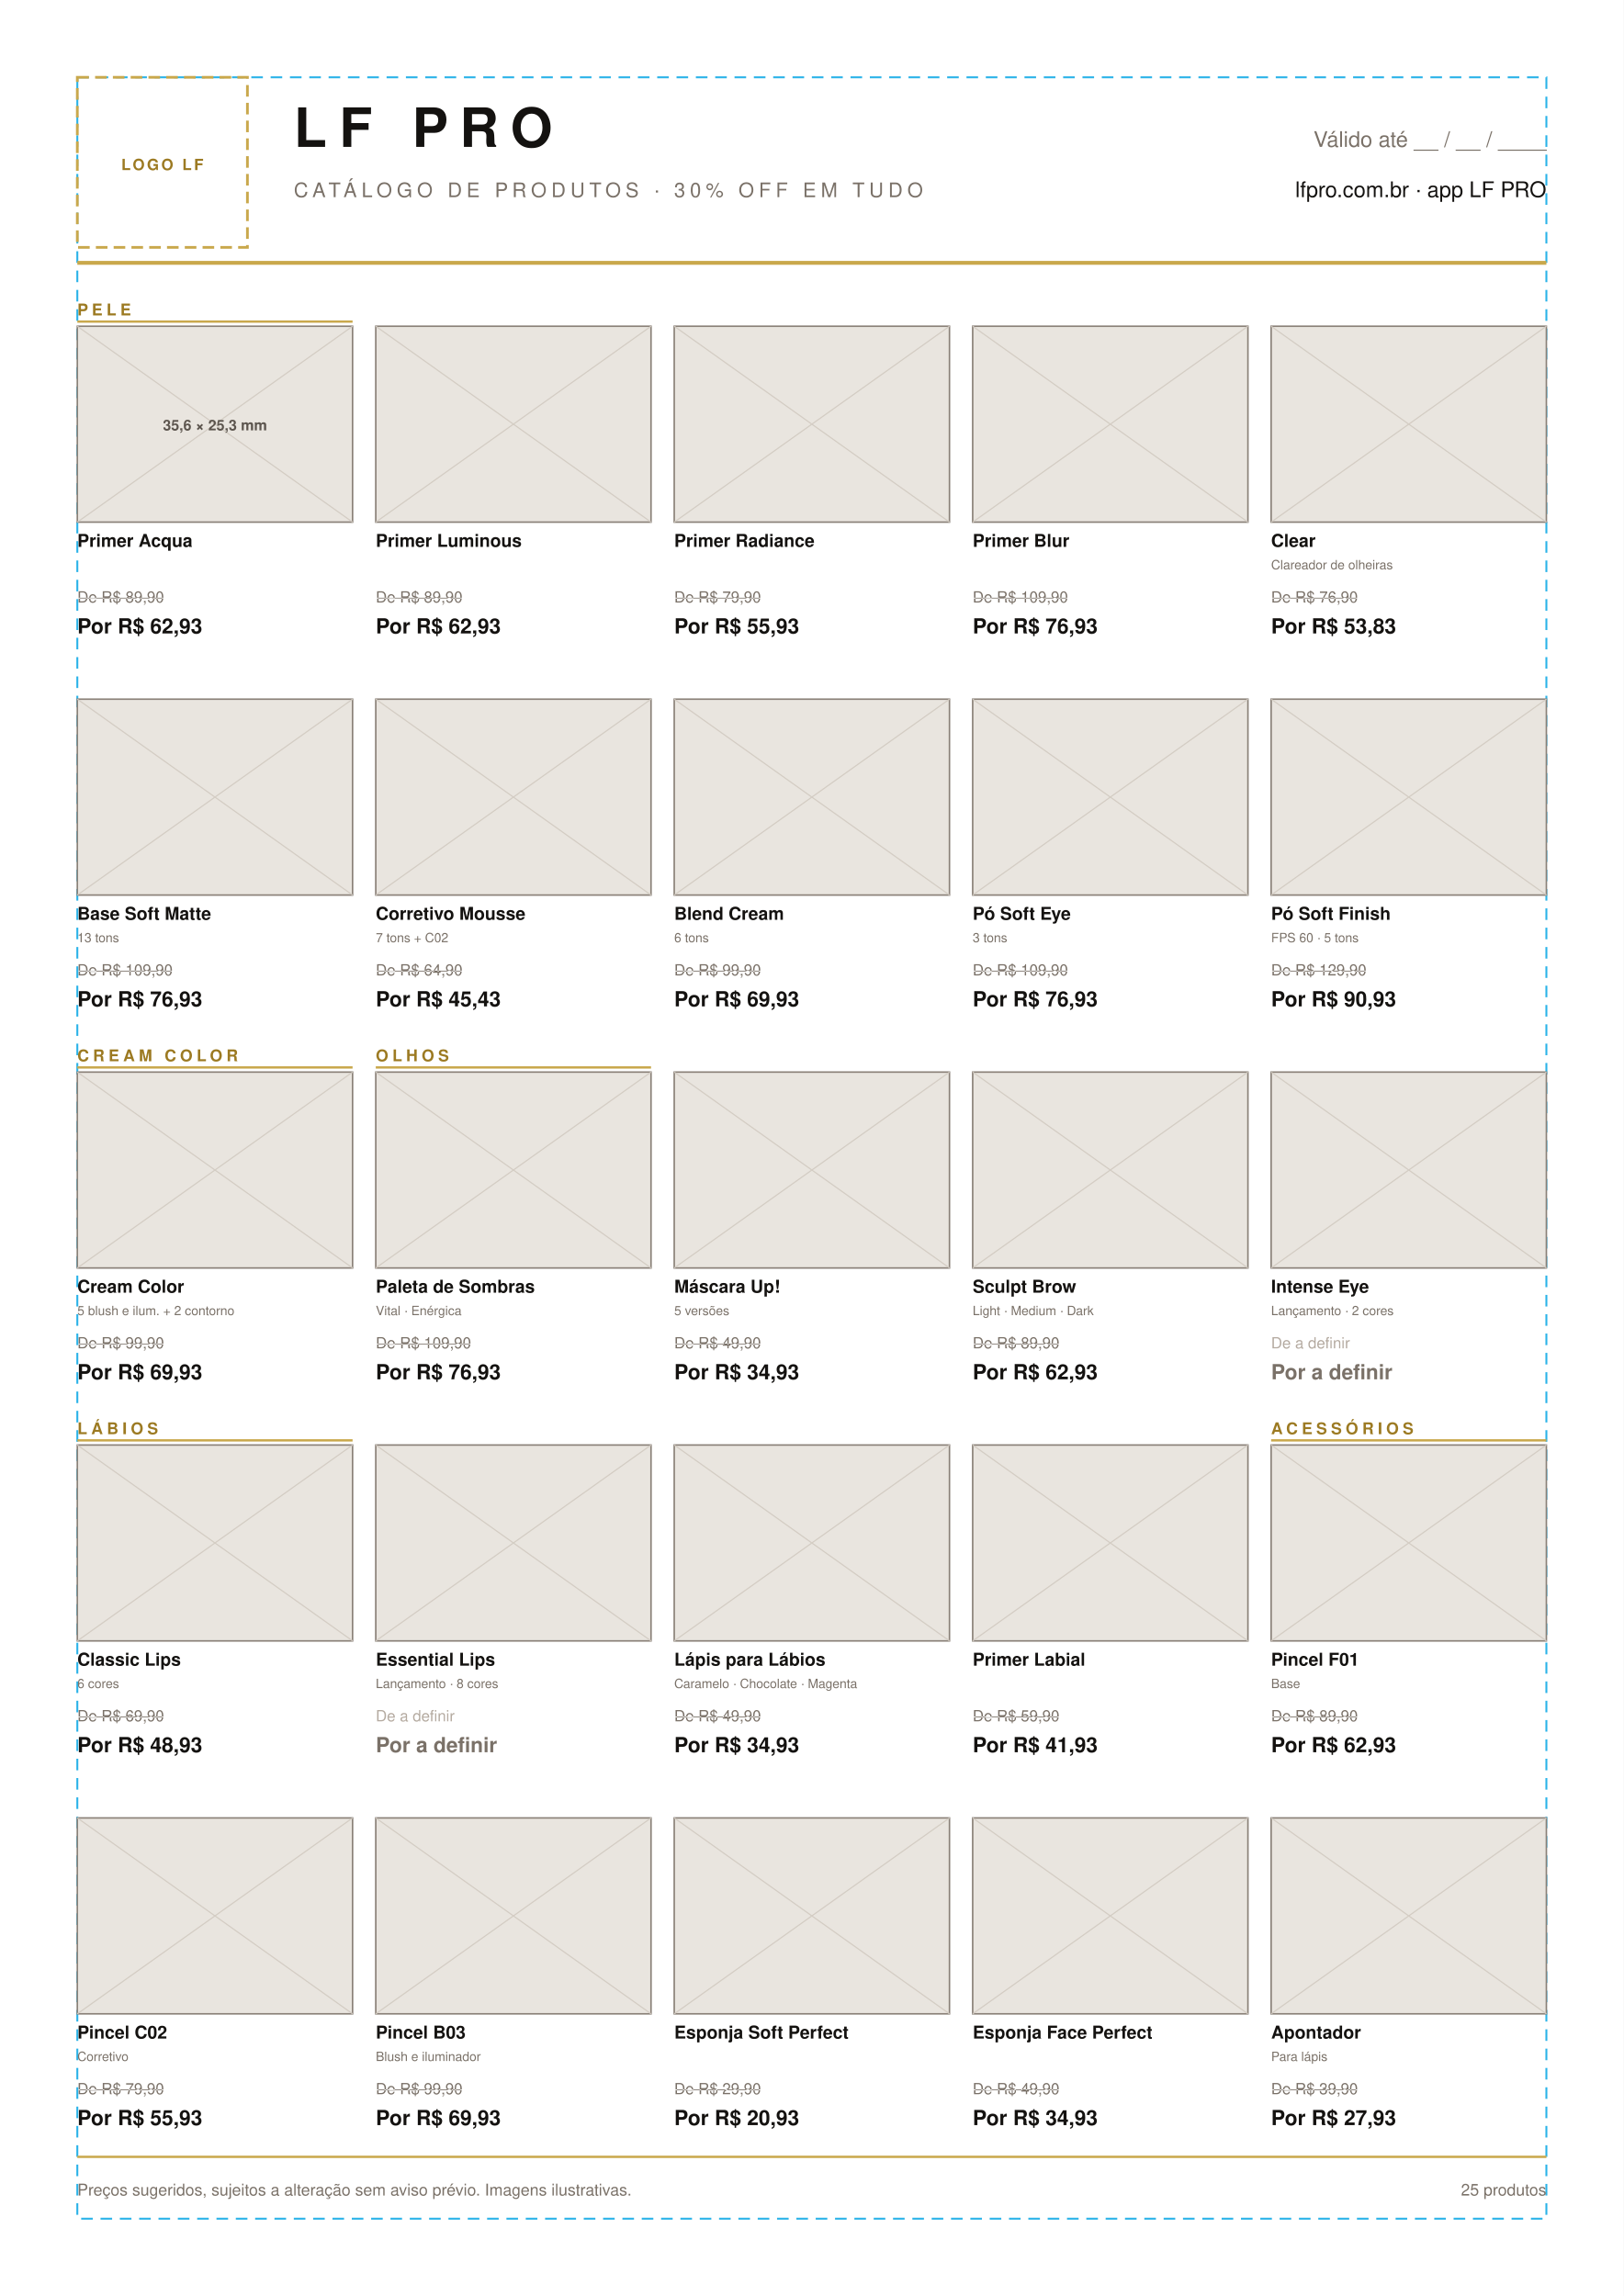
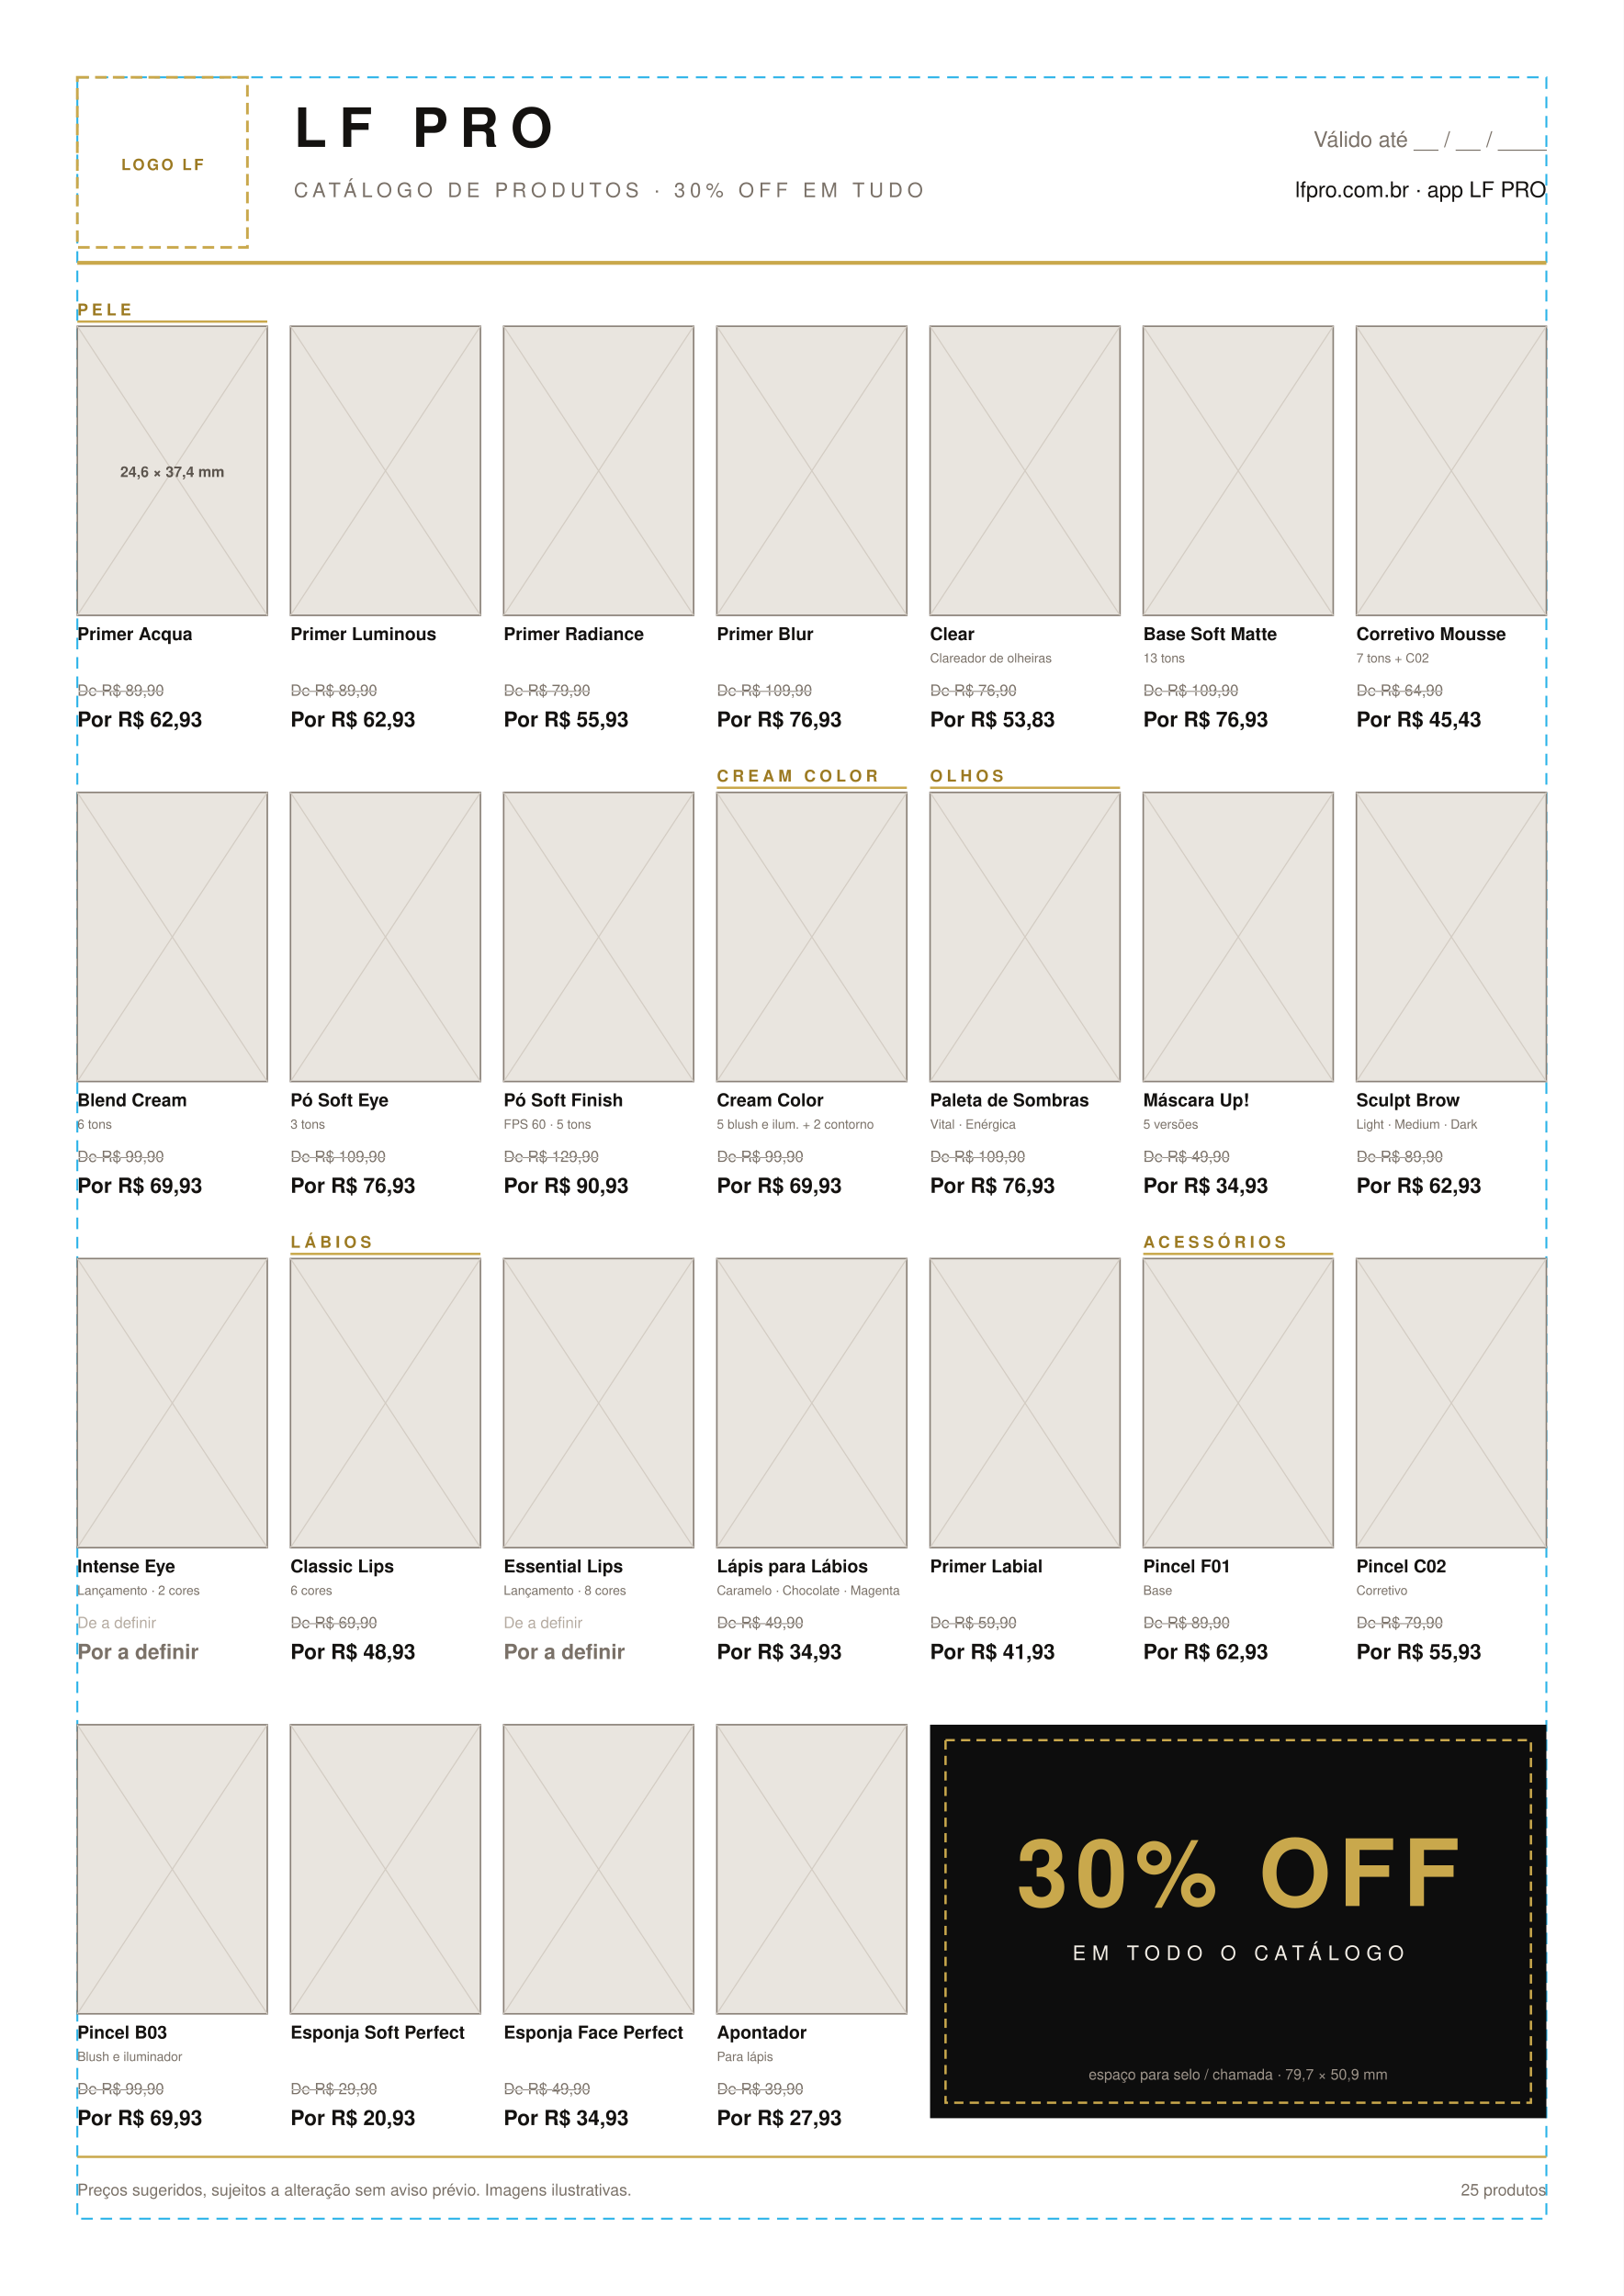
<svg xmlns="http://www.w3.org/2000/svg" width="210mm" height="297mm" viewBox="0 0 210 297" font-family="Helvetica, Arial, sans-serif">
  <rect width="210" height="297" fill="#FFFFFF" />
  <g id="guias">
    <rect x="10" y="10" width="190" height="277" fill="none" stroke="#2BB3E8" stroke-width=".25" stroke-dasharray="1.5 1" />
  </g>
  <g id="conteudo">
    <rect x="10" y="10" width="22" height="22" fill="none" stroke="#C9A84C" stroke-width=".35" stroke-dasharray="1.5 .8" />
    <text x="21.00" y="22.00" font-size="2" font-weight="600" fill="#9C7A22" text-anchor="middle" letter-spacing="0.3">LOGO LF</text>
    <text x="38.00" y="19.00" font-size="7" font-weight="600" fill="#141210" text-anchor="start" letter-spacing="1.6">LF PRO</text>
    <text x="38.00" y="25.50" font-size="2.6" font-weight="500" fill="#7A7168" text-anchor="start" letter-spacing="0.6">CATÁLOGO DE PRODUTOS · 30% OFF EM TUDO</text>
    <text x="200.00" y="19.00" font-size="2.8" font-weight="400" fill="#7A7168" text-anchor="end" letter-spacing="0">Válido até __ / __ / ____</text>
    <text x="200.00" y="25.50" font-size="2.8" font-weight="500" fill="#141210" text-anchor="end" letter-spacing="0">lfpro.com.br · app LF PRO</text>
    <line x1="10" y1="34" x2="200" y2="34" stroke="#C9A84C" stroke-width=".5" />
    <text x="10.00" y="40.80" font-size="2.1" font-weight="600" fill="#9C7A22" text-anchor="start" letter-spacing="0.5">PELE</text>
-     <line x1="10.00" y1="41.60" x2="45.60" y2="41.60" stroke="#C9A84C" stroke-width="0.3" />
-     <rect x="10.00" y="42.20" width="35.60" height="25.34" fill="#E9E5DF" stroke="#8a8178" stroke-width=".2" />
-     <path d="M10.00 42.20L45.60 67.54M45.60 42.20L10.00 67.54" stroke="#D3CCC3" stroke-width=".15" />
-     <text x="27.80" y="55.67" font-size="1.9" font-weight="600" fill="#5C554E" text-anchor="middle" letter-spacing="0">35,6 × 25,3 mm</text>
-     <text x="10.00" y="70.74" font-size="2.3" font-weight="600" fill="#141210" text-anchor="start" letter-spacing="0">Primer Acqua</text>
-     <text x="10.00" y="77.94" font-size="2.0" font-weight="400" fill="#7A7168" text-anchor="start" letter-spacing="0" text-decoration="line-through">De R$ 89,90</text>
-     <text x="10.00" y="81.94" font-size="2.7" font-weight="700" fill="#141210" text-anchor="start" letter-spacing="0">Por R$ 62,93</text>
-     <rect x="48.60" y="42.20" width="35.60" height="25.34" fill="#E9E5DF" stroke="#8a8178" stroke-width=".2" />
-     <path d="M48.60 42.20L84.20 67.54M84.20 42.20L48.60 67.54" stroke="#D3CCC3" stroke-width=".15" />
-     <text x="48.60" y="70.74" font-size="2.3" font-weight="600" fill="#141210" text-anchor="start" letter-spacing="0">Primer Luminous</text>
-     <text x="48.60" y="77.94" font-size="2.0" font-weight="400" fill="#7A7168" text-anchor="start" letter-spacing="0" text-decoration="line-through">De R$ 89,90</text>
-     <text x="48.60" y="81.94" font-size="2.7" font-weight="700" fill="#141210" text-anchor="start" letter-spacing="0">Por R$ 62,93</text>
-     <rect x="87.20" y="42.20" width="35.60" height="25.34" fill="#E9E5DF" stroke="#8a8178" stroke-width=".2" />
-     <path d="M87.20 42.20L122.80 67.54M122.80 42.20L87.20 67.54" stroke="#D3CCC3" stroke-width=".15" />
-     <text x="87.20" y="70.74" font-size="2.3" font-weight="600" fill="#141210" text-anchor="start" letter-spacing="0">Primer Radiance</text>
-     <text x="87.20" y="77.94" font-size="2.0" font-weight="400" fill="#7A7168" text-anchor="start" letter-spacing="0" text-decoration="line-through">De R$ 79,90</text>
-     <text x="87.20" y="81.94" font-size="2.7" font-weight="700" fill="#141210" text-anchor="start" letter-spacing="0">Por R$ 55,93</text>
-     <rect x="125.80" y="42.20" width="35.60" height="25.34" fill="#E9E5DF" stroke="#8a8178" stroke-width=".2" />
-     <path d="M125.80 42.20L161.40 67.54M161.40 42.20L125.80 67.54" stroke="#D3CCC3" stroke-width=".15" />
-     <text x="125.80" y="70.74" font-size="2.3" font-weight="600" fill="#141210" text-anchor="start" letter-spacing="0">Primer Blur</text>
-     <text x="125.80" y="77.94" font-size="2.0" font-weight="400" fill="#7A7168" text-anchor="start" letter-spacing="0" text-decoration="line-through">De R$ 109,90</text>
-     <text x="125.80" y="81.94" font-size="2.7" font-weight="700" fill="#141210" text-anchor="start" letter-spacing="0">Por R$ 76,93</text>
-     <rect x="164.40" y="42.20" width="35.60" height="25.34" fill="#E9E5DF" stroke="#8a8178" stroke-width=".2" />
-     <path d="M164.40 42.20L200.00 67.54M200.00 42.20L164.40 67.54" stroke="#D3CCC3" stroke-width=".15" />
-     <text x="164.40" y="70.74" font-size="2.3" font-weight="600" fill="#141210" text-anchor="start" letter-spacing="0">Clear</text>
-     <text x="164.40" y="73.64" font-size="1.65" font-weight="400" fill="#7A7168" text-anchor="start" letter-spacing="0">Clareador de olheiras</text>
-     <text x="164.40" y="77.94" font-size="2.0" font-weight="400" fill="#7A7168" text-anchor="start" letter-spacing="0" text-decoration="line-through">De R$ 76,90</text>
-     <text x="164.40" y="81.94" font-size="2.7" font-weight="700" fill="#141210" text-anchor="start" letter-spacing="0">Por R$ 53,83</text>
-     <rect x="10.00" y="90.44" width="35.60" height="25.34" fill="#E9E5DF" stroke="#8a8178" stroke-width=".2" />
-     <path d="M10.00 90.44L45.60 115.78M45.60 90.44L10.00 115.78" stroke="#D3CCC3" stroke-width=".15" />
-     <text x="10.00" y="118.98" font-size="2.3" font-weight="600" fill="#141210" text-anchor="start" letter-spacing="0">Base Soft Matte</text>
-     <text x="10.00" y="121.88" font-size="1.65" font-weight="400" fill="#7A7168" text-anchor="start" letter-spacing="0">13 tons</text>
-     <text x="10.00" y="126.18" font-size="2.0" font-weight="400" fill="#7A7168" text-anchor="start" letter-spacing="0" text-decoration="line-through">De R$ 109,90</text>
-     <text x="10.00" y="130.18" font-size="2.7" font-weight="700" fill="#141210" text-anchor="start" letter-spacing="0">Por R$ 76,93</text>
-     <rect x="48.60" y="90.44" width="35.60" height="25.34" fill="#E9E5DF" stroke="#8a8178" stroke-width=".2" />
-     <path d="M48.60 90.44L84.20 115.78M84.20 90.44L48.60 115.78" stroke="#D3CCC3" stroke-width=".15" />
-     <text x="48.60" y="118.98" font-size="2.3" font-weight="600" fill="#141210" text-anchor="start" letter-spacing="0">Corretivo Mousse</text>
-     <text x="48.60" y="121.88" font-size="1.65" font-weight="400" fill="#7A7168" text-anchor="start" letter-spacing="0">7 tons + C02</text>
-     <text x="48.60" y="126.18" font-size="2.0" font-weight="400" fill="#7A7168" text-anchor="start" letter-spacing="0" text-decoration="line-through">De R$ 64,90</text>
-     <text x="48.60" y="130.18" font-size="2.7" font-weight="700" fill="#141210" text-anchor="start" letter-spacing="0">Por R$ 45,43</text>
-     <rect x="87.20" y="90.44" width="35.60" height="25.34" fill="#E9E5DF" stroke="#8a8178" stroke-width=".2" />
-     <path d="M87.20 90.44L122.80 115.78M122.80 90.44L87.20 115.78" stroke="#D3CCC3" stroke-width=".15" />
-     <text x="87.20" y="118.98" font-size="2.3" font-weight="600" fill="#141210" text-anchor="start" letter-spacing="0">Blend Cream</text>
-     <text x="87.20" y="121.88" font-size="1.65" font-weight="400" fill="#7A7168" text-anchor="start" letter-spacing="0">6 tons</text>
-     <text x="87.20" y="126.18" font-size="2.0" font-weight="400" fill="#7A7168" text-anchor="start" letter-spacing="0" text-decoration="line-through">De R$ 99,90</text>
-     <text x="87.20" y="130.18" font-size="2.7" font-weight="700" fill="#141210" text-anchor="start" letter-spacing="0">Por R$ 69,93</text>
-     <rect x="125.80" y="90.44" width="35.60" height="25.34" fill="#E9E5DF" stroke="#8a8178" stroke-width=".2" />
-     <path d="M125.80 90.44L161.40 115.78M161.40 90.44L125.80 115.78" stroke="#D3CCC3" stroke-width=".15" />
-     <text x="125.80" y="118.98" font-size="2.3" font-weight="600" fill="#141210" text-anchor="start" letter-spacing="0">Pó Soft Eye</text>
-     <text x="125.80" y="121.88" font-size="1.65" font-weight="400" fill="#7A7168" text-anchor="start" letter-spacing="0">3 tons</text>
-     <text x="125.80" y="126.18" font-size="2.0" font-weight="400" fill="#7A7168" text-anchor="start" letter-spacing="0" text-decoration="line-through">De R$ 109,90</text>
-     <text x="125.80" y="130.18" font-size="2.7" font-weight="700" fill="#141210" text-anchor="start" letter-spacing="0">Por R$ 76,93</text>
-     <rect x="164.40" y="90.44" width="35.60" height="25.34" fill="#E9E5DF" stroke="#8a8178" stroke-width=".2" />
-     <path d="M164.40 90.44L200.00 115.78M200.00 90.44L164.40 115.78" stroke="#D3CCC3" stroke-width=".15" />
-     <text x="164.40" y="118.98" font-size="2.3" font-weight="600" fill="#141210" text-anchor="start" letter-spacing="0">Pó Soft Finish</text>
-     <text x="164.40" y="121.88" font-size="1.65" font-weight="400" fill="#7A7168" text-anchor="start" letter-spacing="0">FPS 60 · 5 tons</text>
-     <text x="164.40" y="126.18" font-size="2.0" font-weight="400" fill="#7A7168" text-anchor="start" letter-spacing="0" text-decoration="line-through">De R$ 129,90</text>
-     <text x="164.40" y="130.18" font-size="2.7" font-weight="700" fill="#141210" text-anchor="start" letter-spacing="0">Por R$ 90,93</text>
-     <text x="10.00" y="137.28" font-size="2.1" font-weight="600" fill="#9C7A22" text-anchor="start" letter-spacing="0.5">CREAM COLOR</text>
-     <line x1="10.00" y1="138.08" x2="45.60" y2="138.08" stroke="#C9A84C" stroke-width="0.3" />
-     <rect x="10.00" y="138.68" width="35.60" height="25.34" fill="#E9E5DF" stroke="#8a8178" stroke-width=".2" />
-     <path d="M10.00 138.68L45.60 164.02M45.60 138.68L10.00 164.02" stroke="#D3CCC3" stroke-width=".15" />
-     <text x="10.00" y="167.22" font-size="2.3" font-weight="600" fill="#141210" text-anchor="start" letter-spacing="0">Cream Color</text>
-     <text x="10.00" y="170.12" font-size="1.65" font-weight="400" fill="#7A7168" text-anchor="start" letter-spacing="0">5 blush e ilum. + 2 contorno</text>
-     <text x="10.00" y="174.42" font-size="2.0" font-weight="400" fill="#7A7168" text-anchor="start" letter-spacing="0" text-decoration="line-through">De R$ 99,90</text>
-     <text x="10.00" y="178.42" font-size="2.7" font-weight="700" fill="#141210" text-anchor="start" letter-spacing="0">Por R$ 69,93</text>
-     <text x="48.60" y="137.28" font-size="2.1" font-weight="600" fill="#9C7A22" text-anchor="start" letter-spacing="0.5">OLHOS</text>
-     <line x1="48.60" y1="138.08" x2="84.20" y2="138.08" stroke="#C9A84C" stroke-width="0.3" />
-     <rect x="48.60" y="138.68" width="35.60" height="25.34" fill="#E9E5DF" stroke="#8a8178" stroke-width=".2" />
-     <path d="M48.60 138.68L84.20 164.02M84.20 138.68L48.60 164.02" stroke="#D3CCC3" stroke-width=".15" />
-     <text x="48.60" y="167.22" font-size="2.3" font-weight="600" fill="#141210" text-anchor="start" letter-spacing="0">Paleta de Sombras</text>
-     <text x="48.60" y="170.12" font-size="1.65" font-weight="400" fill="#7A7168" text-anchor="start" letter-spacing="0">Vital · Enérgica</text>
-     <text x="48.60" y="174.42" font-size="2.0" font-weight="400" fill="#7A7168" text-anchor="start" letter-spacing="0" text-decoration="line-through">De R$ 109,90</text>
-     <text x="48.60" y="178.42" font-size="2.7" font-weight="700" fill="#141210" text-anchor="start" letter-spacing="0">Por R$ 76,93</text>
-     <rect x="87.20" y="138.68" width="35.60" height="25.34" fill="#E9E5DF" stroke="#8a8178" stroke-width=".2" />
-     <path d="M87.20 138.68L122.80 164.02M122.80 138.68L87.20 164.02" stroke="#D3CCC3" stroke-width=".15" />
-     <text x="87.20" y="167.22" font-size="2.3" font-weight="600" fill="#141210" text-anchor="start" letter-spacing="0">Máscara Up!</text>
-     <text x="87.20" y="170.12" font-size="1.65" font-weight="400" fill="#7A7168" text-anchor="start" letter-spacing="0">5 versões</text>
-     <text x="87.20" y="174.42" font-size="2.0" font-weight="400" fill="#7A7168" text-anchor="start" letter-spacing="0" text-decoration="line-through">De R$ 49,90</text>
-     <text x="87.20" y="178.42" font-size="2.7" font-weight="700" fill="#141210" text-anchor="start" letter-spacing="0">Por R$ 34,93</text>
-     <rect x="125.80" y="138.68" width="35.60" height="25.34" fill="#E9E5DF" stroke="#8a8178" stroke-width=".2" />
-     <path d="M125.80 138.68L161.40 164.02M161.40 138.68L125.80 164.02" stroke="#D3CCC3" stroke-width=".15" />
-     <text x="125.80" y="167.22" font-size="2.3" font-weight="600" fill="#141210" text-anchor="start" letter-spacing="0">Sculpt Brow</text>
-     <text x="125.80" y="170.12" font-size="1.65" font-weight="400" fill="#7A7168" text-anchor="start" letter-spacing="0">Light · Medium · Dark</text>
-     <text x="125.80" y="174.42" font-size="2.0" font-weight="400" fill="#7A7168" text-anchor="start" letter-spacing="0" text-decoration="line-through">De R$ 89,90</text>
-     <text x="125.80" y="178.42" font-size="2.7" font-weight="700" fill="#141210" text-anchor="start" letter-spacing="0">Por R$ 62,93</text>
-     <rect x="164.40" y="138.68" width="35.60" height="25.34" fill="#E9E5DF" stroke="#8a8178" stroke-width=".2" />
-     <path d="M164.40 138.68L200.00 164.02M200.00 138.68L164.40 164.02" stroke="#D3CCC3" stroke-width=".15" />
-     <text x="164.40" y="167.22" font-size="2.3" font-weight="600" fill="#141210" text-anchor="start" letter-spacing="0">Intense Eye</text>
-     <text x="164.40" y="170.12" font-size="1.65" font-weight="400" fill="#7A7168" text-anchor="start" letter-spacing="0">Lançamento · 2 cores</text>
-     <text x="164.40" y="174.42" font-size="2.0" font-weight="400" fill="#B4AAA0" text-anchor="start" letter-spacing="0">De a definir</text>
-     <text x="164.40" y="178.42" font-size="2.7" font-weight="700" fill="#7A7168" text-anchor="start" letter-spacing="0">Por a definir</text>
-     <text x="10.00" y="185.52" font-size="2.1" font-weight="600" fill="#9C7A22" text-anchor="start" letter-spacing="0.5">LÁBIOS</text>
-     <line x1="10.00" y1="186.32" x2="45.60" y2="186.32" stroke="#C9A84C" stroke-width="0.3" />
-     <rect x="10.00" y="186.92" width="35.60" height="25.34" fill="#E9E5DF" stroke="#8a8178" stroke-width=".2" />
-     <path d="M10.00 186.92L45.60 212.26M45.60 186.92L10.00 212.26" stroke="#D3CCC3" stroke-width=".15" />
-     <text x="10.00" y="215.46" font-size="2.3" font-weight="600" fill="#141210" text-anchor="start" letter-spacing="0">Classic Lips</text>
-     <text x="10.00" y="218.36" font-size="1.65" font-weight="400" fill="#7A7168" text-anchor="start" letter-spacing="0">6 cores</text>
-     <text x="10.00" y="222.66" font-size="2.0" font-weight="400" fill="#7A7168" text-anchor="start" letter-spacing="0" text-decoration="line-through">De R$ 69,90</text>
-     <text x="10.00" y="226.66" font-size="2.7" font-weight="700" fill="#141210" text-anchor="start" letter-spacing="0">Por R$ 48,93</text>
-     <rect x="48.60" y="186.92" width="35.60" height="25.34" fill="#E9E5DF" stroke="#8a8178" stroke-width=".2" />
-     <path d="M48.60 186.92L84.20 212.26M84.20 186.92L48.60 212.26" stroke="#D3CCC3" stroke-width=".15" />
-     <text x="48.60" y="215.46" font-size="2.3" font-weight="600" fill="#141210" text-anchor="start" letter-spacing="0">Essential Lips</text>
-     <text x="48.60" y="218.36" font-size="1.65" font-weight="400" fill="#7A7168" text-anchor="start" letter-spacing="0">Lançamento · 8 cores</text>
-     <text x="48.60" y="222.66" font-size="2.0" font-weight="400" fill="#B4AAA0" text-anchor="start" letter-spacing="0">De a definir</text>
-     <text x="48.60" y="226.66" font-size="2.7" font-weight="700" fill="#7A7168" text-anchor="start" letter-spacing="0">Por a definir</text>
-     <rect x="87.20" y="186.92" width="35.60" height="25.34" fill="#E9E5DF" stroke="#8a8178" stroke-width=".2" />
-     <path d="M87.20 186.92L122.80 212.26M122.80 186.92L87.20 212.26" stroke="#D3CCC3" stroke-width=".15" />
-     <text x="87.20" y="215.46" font-size="2.3" font-weight="600" fill="#141210" text-anchor="start" letter-spacing="0">Lápis para Lábios</text>
-     <text x="87.20" y="218.36" font-size="1.65" font-weight="400" fill="#7A7168" text-anchor="start" letter-spacing="0">Caramelo · Chocolate · Magenta</text>
-     <text x="87.20" y="222.66" font-size="2.0" font-weight="400" fill="#7A7168" text-anchor="start" letter-spacing="0" text-decoration="line-through">De R$ 49,90</text>
-     <text x="87.20" y="226.66" font-size="2.7" font-weight="700" fill="#141210" text-anchor="start" letter-spacing="0">Por R$ 34,93</text>
-     <rect x="125.80" y="186.92" width="35.60" height="25.34" fill="#E9E5DF" stroke="#8a8178" stroke-width=".2" />
-     <path d="M125.80 186.92L161.40 212.26M161.40 186.92L125.80 212.26" stroke="#D3CCC3" stroke-width=".15" />
-     <text x="125.80" y="215.46" font-size="2.3" font-weight="600" fill="#141210" text-anchor="start" letter-spacing="0">Primer Labial</text>
-     <text x="125.80" y="222.66" font-size="2.0" font-weight="400" fill="#7A7168" text-anchor="start" letter-spacing="0" text-decoration="line-through">De R$ 59,90</text>
-     <text x="125.80" y="226.66" font-size="2.7" font-weight="700" fill="#141210" text-anchor="start" letter-spacing="0">Por R$ 41,93</text>
-     <text x="164.40" y="185.52" font-size="2.1" font-weight="600" fill="#9C7A22" text-anchor="start" letter-spacing="0.5">ACESSÓRIOS</text>
-     <line x1="164.40" y1="186.32" x2="200.00" y2="186.32" stroke="#C9A84C" stroke-width="0.3" />
-     <rect x="164.40" y="186.92" width="35.60" height="25.34" fill="#E9E5DF" stroke="#8a8178" stroke-width=".2" />
-     <path d="M164.40 186.92L200.00 212.26M200.00 186.92L164.40 212.26" stroke="#D3CCC3" stroke-width=".15" />
-     <text x="164.40" y="215.46" font-size="2.3" font-weight="600" fill="#141210" text-anchor="start" letter-spacing="0">Pincel F01</text>
-     <text x="164.40" y="218.36" font-size="1.65" font-weight="400" fill="#7A7168" text-anchor="start" letter-spacing="0">Base</text>
-     <text x="164.40" y="222.66" font-size="2.0" font-weight="400" fill="#7A7168" text-anchor="start" letter-spacing="0" text-decoration="line-through">De R$ 89,90</text>
-     <text x="164.40" y="226.66" font-size="2.7" font-weight="700" fill="#141210" text-anchor="start" letter-spacing="0">Por R$ 62,93</text>
-     <rect x="10.00" y="235.16" width="35.60" height="25.34" fill="#E9E5DF" stroke="#8a8178" stroke-width=".2" />
-     <path d="M10.00 235.16L45.60 260.50M45.60 235.16L10.00 260.50" stroke="#D3CCC3" stroke-width=".15" />
-     <text x="10.00" y="263.70" font-size="2.3" font-weight="600" fill="#141210" text-anchor="start" letter-spacing="0">Pincel C02</text>
-     <text x="10.00" y="266.60" font-size="1.65" font-weight="400" fill="#7A7168" text-anchor="start" letter-spacing="0">Corretivo</text>
-     <text x="10.00" y="270.90" font-size="2.0" font-weight="400" fill="#7A7168" text-anchor="start" letter-spacing="0" text-decoration="line-through">De R$ 79,90</text>
-     <text x="10.00" y="274.90" font-size="2.7" font-weight="700" fill="#141210" text-anchor="start" letter-spacing="0">Por R$ 55,93</text>
-     <rect x="48.60" y="235.16" width="35.60" height="25.34" fill="#E9E5DF" stroke="#8a8178" stroke-width=".2" />
-     <path d="M48.60 235.16L84.20 260.50M84.20 235.16L48.60 260.50" stroke="#D3CCC3" stroke-width=".15" />
-     <text x="48.60" y="263.70" font-size="2.3" font-weight="600" fill="#141210" text-anchor="start" letter-spacing="0">Pincel B03</text>
-     <text x="48.60" y="266.60" font-size="1.65" font-weight="400" fill="#7A7168" text-anchor="start" letter-spacing="0">Blush e iluminador</text>
-     <text x="48.60" y="270.90" font-size="2.0" font-weight="400" fill="#7A7168" text-anchor="start" letter-spacing="0" text-decoration="line-through">De R$ 99,90</text>
-     <text x="48.60" y="274.90" font-size="2.7" font-weight="700" fill="#141210" text-anchor="start" letter-spacing="0">Por R$ 69,93</text>
-     <rect x="87.20" y="235.16" width="35.60" height="25.34" fill="#E9E5DF" stroke="#8a8178" stroke-width=".2" />
-     <path d="M87.20 235.16L122.80 260.50M122.80 235.16L87.20 260.50" stroke="#D3CCC3" stroke-width=".15" />
-     <text x="87.20" y="263.70" font-size="2.3" font-weight="600" fill="#141210" text-anchor="start" letter-spacing="0">Esponja Soft Perfect</text>
-     <text x="87.20" y="270.90" font-size="2.0" font-weight="400" fill="#7A7168" text-anchor="start" letter-spacing="0" text-decoration="line-through">De R$ 29,90</text>
-     <text x="87.20" y="274.90" font-size="2.7" font-weight="700" fill="#141210" text-anchor="start" letter-spacing="0">Por R$ 20,93</text>
-     <rect x="125.80" y="235.16" width="35.60" height="25.34" fill="#E9E5DF" stroke="#8a8178" stroke-width=".2" />
-     <path d="M125.80 235.16L161.40 260.50M161.40 235.16L125.80 260.50" stroke="#D3CCC3" stroke-width=".15" />
-     <text x="125.80" y="263.70" font-size="2.3" font-weight="600" fill="#141210" text-anchor="start" letter-spacing="0">Esponja Face Perfect</text>
-     <text x="125.80" y="270.90" font-size="2.0" font-weight="400" fill="#7A7168" text-anchor="start" letter-spacing="0" text-decoration="line-through">De R$ 49,90</text>
-     <text x="125.80" y="274.90" font-size="2.7" font-weight="700" fill="#141210" text-anchor="start" letter-spacing="0">Por R$ 34,93</text>
-     <rect x="164.40" y="235.16" width="35.60" height="25.34" fill="#E9E5DF" stroke="#8a8178" stroke-width=".2" />
-     <path d="M164.40 235.16L200.00 260.50M200.00 235.16L164.40 260.50" stroke="#D3CCC3" stroke-width=".15" />
-     <text x="164.40" y="263.70" font-size="2.3" font-weight="600" fill="#141210" text-anchor="start" letter-spacing="0">Apontador</text>
-     <text x="164.40" y="266.60" font-size="1.65" font-weight="400" fill="#7A7168" text-anchor="start" letter-spacing="0">Para lápis</text>
-     <text x="164.40" y="270.90" font-size="2.0" font-weight="400" fill="#7A7168" text-anchor="start" letter-spacing="0" text-decoration="line-through">De R$ 39,90</text>
-     <text x="164.40" y="274.90" font-size="2.7" font-weight="700" fill="#141210" text-anchor="start" letter-spacing="0">Por R$ 27,93</text>
+     <line x1="10.00" y1="41.60" x2="34.57" y2="41.60" stroke="#C9A84C" stroke-width="0.3" />
+     <rect x="10.00" y="42.20" width="24.57" height="37.40" fill="#E9E5DF" stroke="#8a8178" stroke-width=".2" />
+     <path d="M10.00 42.20L34.57 79.60M34.57 42.20L10.00 79.60" stroke="#D3CCC3" stroke-width=".15" />
+     <text x="22.29" y="61.70" font-size="1.9" font-weight="600" fill="#5C554E" text-anchor="middle" letter-spacing="0">24,6 × 37,4 mm</text>
+     <text x="10.00" y="82.80" font-size="2.3" font-weight="600" fill="#141210" text-anchor="start" letter-spacing="0">Primer Acqua</text>
+     <text x="10.00" y="90.00" font-size="2.0" font-weight="400" fill="#7A7168" text-anchor="start" letter-spacing="0" text-decoration="line-through">De R$ 89,90</text>
+     <text x="10.00" y="94.00" font-size="2.7" font-weight="700" fill="#141210" text-anchor="start" letter-spacing="0">Por R$ 62,93</text>
+     <rect x="37.57" y="42.20" width="24.57" height="37.40" fill="#E9E5DF" stroke="#8a8178" stroke-width=".2" />
+     <path d="M37.57 42.20L62.14 79.60M62.14 42.20L37.57 79.60" stroke="#D3CCC3" stroke-width=".15" />
+     <text x="37.57" y="82.80" font-size="2.3" font-weight="600" fill="#141210" text-anchor="start" letter-spacing="0">Primer Luminous</text>
+     <text x="37.57" y="90.00" font-size="2.0" font-weight="400" fill="#7A7168" text-anchor="start" letter-spacing="0" text-decoration="line-through">De R$ 89,90</text>
+     <text x="37.57" y="94.00" font-size="2.7" font-weight="700" fill="#141210" text-anchor="start" letter-spacing="0">Por R$ 62,93</text>
+     <rect x="65.14" y="42.20" width="24.57" height="37.40" fill="#E9E5DF" stroke="#8a8178" stroke-width=".2" />
+     <path d="M65.14 42.20L89.71 79.60M89.71 42.20L65.14 79.60" stroke="#D3CCC3" stroke-width=".15" />
+     <text x="65.14" y="82.80" font-size="2.3" font-weight="600" fill="#141210" text-anchor="start" letter-spacing="0">Primer Radiance</text>
+     <text x="65.14" y="90.00" font-size="2.0" font-weight="400" fill="#7A7168" text-anchor="start" letter-spacing="0" text-decoration="line-through">De R$ 79,90</text>
+     <text x="65.14" y="94.00" font-size="2.7" font-weight="700" fill="#141210" text-anchor="start" letter-spacing="0">Por R$ 55,93</text>
+     <rect x="92.71" y="42.20" width="24.57" height="37.40" fill="#E9E5DF" stroke="#8a8178" stroke-width=".2" />
+     <path d="M92.71 42.20L117.29 79.60M117.29 42.20L92.71 79.60" stroke="#D3CCC3" stroke-width=".15" />
+     <text x="92.71" y="82.80" font-size="2.3" font-weight="600" fill="#141210" text-anchor="start" letter-spacing="0">Primer Blur</text>
+     <text x="92.71" y="90.00" font-size="2.0" font-weight="400" fill="#7A7168" text-anchor="start" letter-spacing="0" text-decoration="line-through">De R$ 109,90</text>
+     <text x="92.71" y="94.00" font-size="2.7" font-weight="700" fill="#141210" text-anchor="start" letter-spacing="0">Por R$ 76,93</text>
+     <rect x="120.29" y="42.20" width="24.57" height="37.40" fill="#E9E5DF" stroke="#8a8178" stroke-width=".2" />
+     <path d="M120.29 42.20L144.86 79.60M144.86 42.20L120.29 79.60" stroke="#D3CCC3" stroke-width=".15" />
+     <text x="120.29" y="82.80" font-size="2.3" font-weight="600" fill="#141210" text-anchor="start" letter-spacing="0">Clear</text>
+     <text x="120.29" y="85.70" font-size="1.65" font-weight="400" fill="#7A7168" text-anchor="start" letter-spacing="0">Clareador de olheiras</text>
+     <text x="120.29" y="90.00" font-size="2.0" font-weight="400" fill="#7A7168" text-anchor="start" letter-spacing="0" text-decoration="line-through">De R$ 76,90</text>
+     <text x="120.29" y="94.00" font-size="2.7" font-weight="700" fill="#141210" text-anchor="start" letter-spacing="0">Por R$ 53,83</text>
+     <rect x="147.86" y="42.20" width="24.57" height="37.40" fill="#E9E5DF" stroke="#8a8178" stroke-width=".2" />
+     <path d="M147.86 42.20L172.43 79.60M172.43 42.20L147.86 79.60" stroke="#D3CCC3" stroke-width=".15" />
+     <text x="147.86" y="82.80" font-size="2.3" font-weight="600" fill="#141210" text-anchor="start" letter-spacing="0">Base Soft Matte</text>
+     <text x="147.86" y="85.70" font-size="1.65" font-weight="400" fill="#7A7168" text-anchor="start" letter-spacing="0">13 tons</text>
+     <text x="147.86" y="90.00" font-size="2.0" font-weight="400" fill="#7A7168" text-anchor="start" letter-spacing="0" text-decoration="line-through">De R$ 109,90</text>
+     <text x="147.86" y="94.00" font-size="2.7" font-weight="700" fill="#141210" text-anchor="start" letter-spacing="0">Por R$ 76,93</text>
+     <rect x="175.43" y="42.20" width="24.57" height="37.40" fill="#E9E5DF" stroke="#8a8178" stroke-width=".2" />
+     <path d="M175.43 42.20L200.00 79.60M200.00 42.20L175.43 79.60" stroke="#D3CCC3" stroke-width=".15" />
+     <text x="175.43" y="82.80" font-size="2.3" font-weight="600" fill="#141210" text-anchor="start" letter-spacing="0">Corretivo Mousse</text>
+     <text x="175.43" y="85.70" font-size="1.65" font-weight="400" fill="#7A7168" text-anchor="start" letter-spacing="0">7 tons + C02</text>
+     <text x="175.43" y="90.00" font-size="2.0" font-weight="400" fill="#7A7168" text-anchor="start" letter-spacing="0" text-decoration="line-through">De R$ 64,90</text>
+     <text x="175.43" y="94.00" font-size="2.7" font-weight="700" fill="#141210" text-anchor="start" letter-spacing="0">Por R$ 45,43</text>
+     <rect x="10.00" y="102.50" width="24.57" height="37.40" fill="#E9E5DF" stroke="#8a8178" stroke-width=".2" />
+     <path d="M10.00 102.50L34.57 139.90M34.57 102.50L10.00 139.90" stroke="#D3CCC3" stroke-width=".15" />
+     <text x="10.00" y="143.10" font-size="2.3" font-weight="600" fill="#141210" text-anchor="start" letter-spacing="0">Blend Cream</text>
+     <text x="10.00" y="146.00" font-size="1.65" font-weight="400" fill="#7A7168" text-anchor="start" letter-spacing="0">6 tons</text>
+     <text x="10.00" y="150.30" font-size="2.0" font-weight="400" fill="#7A7168" text-anchor="start" letter-spacing="0" text-decoration="line-through">De R$ 99,90</text>
+     <text x="10.00" y="154.30" font-size="2.7" font-weight="700" fill="#141210" text-anchor="start" letter-spacing="0">Por R$ 69,93</text>
+     <rect x="37.57" y="102.50" width="24.57" height="37.40" fill="#E9E5DF" stroke="#8a8178" stroke-width=".2" />
+     <path d="M37.57 102.50L62.14 139.90M62.14 102.50L37.57 139.90" stroke="#D3CCC3" stroke-width=".15" />
+     <text x="37.57" y="143.10" font-size="2.3" font-weight="600" fill="#141210" text-anchor="start" letter-spacing="0">Pó Soft Eye</text>
+     <text x="37.57" y="146.00" font-size="1.65" font-weight="400" fill="#7A7168" text-anchor="start" letter-spacing="0">3 tons</text>
+     <text x="37.57" y="150.30" font-size="2.0" font-weight="400" fill="#7A7168" text-anchor="start" letter-spacing="0" text-decoration="line-through">De R$ 109,90</text>
+     <text x="37.57" y="154.30" font-size="2.7" font-weight="700" fill="#141210" text-anchor="start" letter-spacing="0">Por R$ 76,93</text>
+     <rect x="65.14" y="102.50" width="24.57" height="37.40" fill="#E9E5DF" stroke="#8a8178" stroke-width=".2" />
+     <path d="M65.14 102.50L89.71 139.90M89.71 102.50L65.14 139.90" stroke="#D3CCC3" stroke-width=".15" />
+     <text x="65.14" y="143.10" font-size="2.3" font-weight="600" fill="#141210" text-anchor="start" letter-spacing="0">Pó Soft Finish</text>
+     <text x="65.14" y="146.00" font-size="1.65" font-weight="400" fill="#7A7168" text-anchor="start" letter-spacing="0">FPS 60 · 5 tons</text>
+     <text x="65.14" y="150.30" font-size="2.0" font-weight="400" fill="#7A7168" text-anchor="start" letter-spacing="0" text-decoration="line-through">De R$ 129,90</text>
+     <text x="65.14" y="154.30" font-size="2.7" font-weight="700" fill="#141210" text-anchor="start" letter-spacing="0">Por R$ 90,93</text>
+     <text x="92.71" y="101.10" font-size="2.1" font-weight="600" fill="#9C7A22" text-anchor="start" letter-spacing="0.5">CREAM COLOR</text>
+     <line x1="92.71" y1="101.90" x2="117.29" y2="101.90" stroke="#C9A84C" stroke-width="0.3" />
+     <rect x="92.71" y="102.50" width="24.57" height="37.40" fill="#E9E5DF" stroke="#8a8178" stroke-width=".2" />
+     <path d="M92.71 102.50L117.29 139.90M117.29 102.50L92.71 139.90" stroke="#D3CCC3" stroke-width=".15" />
+     <text x="92.71" y="143.10" font-size="2.3" font-weight="600" fill="#141210" text-anchor="start" letter-spacing="0">Cream Color</text>
+     <text x="92.71" y="146.00" font-size="1.65" font-weight="400" fill="#7A7168" text-anchor="start" letter-spacing="0">5 blush e ilum. + 2 contorno</text>
+     <text x="92.71" y="150.30" font-size="2.0" font-weight="400" fill="#7A7168" text-anchor="start" letter-spacing="0" text-decoration="line-through">De R$ 99,90</text>
+     <text x="92.71" y="154.30" font-size="2.7" font-weight="700" fill="#141210" text-anchor="start" letter-spacing="0">Por R$ 69,93</text>
+     <text x="120.29" y="101.10" font-size="2.1" font-weight="600" fill="#9C7A22" text-anchor="start" letter-spacing="0.5">OLHOS</text>
+     <line x1="120.29" y1="101.90" x2="144.86" y2="101.90" stroke="#C9A84C" stroke-width="0.3" />
+     <rect x="120.29" y="102.50" width="24.57" height="37.40" fill="#E9E5DF" stroke="#8a8178" stroke-width=".2" />
+     <path d="M120.29 102.50L144.86 139.90M144.86 102.50L120.29 139.90" stroke="#D3CCC3" stroke-width=".15" />
+     <text x="120.29" y="143.10" font-size="2.3" font-weight="600" fill="#141210" text-anchor="start" letter-spacing="0">Paleta de Sombras</text>
+     <text x="120.29" y="146.00" font-size="1.65" font-weight="400" fill="#7A7168" text-anchor="start" letter-spacing="0">Vital · Enérgica</text>
+     <text x="120.29" y="150.30" font-size="2.0" font-weight="400" fill="#7A7168" text-anchor="start" letter-spacing="0" text-decoration="line-through">De R$ 109,90</text>
+     <text x="120.29" y="154.30" font-size="2.7" font-weight="700" fill="#141210" text-anchor="start" letter-spacing="0">Por R$ 76,93</text>
+     <rect x="147.86" y="102.50" width="24.57" height="37.40" fill="#E9E5DF" stroke="#8a8178" stroke-width=".2" />
+     <path d="M147.86 102.50L172.43 139.90M172.43 102.50L147.86 139.90" stroke="#D3CCC3" stroke-width=".15" />
+     <text x="147.86" y="143.10" font-size="2.3" font-weight="600" fill="#141210" text-anchor="start" letter-spacing="0">Máscara Up!</text>
+     <text x="147.86" y="146.00" font-size="1.65" font-weight="400" fill="#7A7168" text-anchor="start" letter-spacing="0">5 versões</text>
+     <text x="147.86" y="150.30" font-size="2.0" font-weight="400" fill="#7A7168" text-anchor="start" letter-spacing="0" text-decoration="line-through">De R$ 49,90</text>
+     <text x="147.86" y="154.30" font-size="2.7" font-weight="700" fill="#141210" text-anchor="start" letter-spacing="0">Por R$ 34,93</text>
+     <rect x="175.43" y="102.50" width="24.57" height="37.40" fill="#E9E5DF" stroke="#8a8178" stroke-width=".2" />
+     <path d="M175.43 102.50L200.00 139.90M200.00 102.50L175.43 139.90" stroke="#D3CCC3" stroke-width=".15" />
+     <text x="175.43" y="143.10" font-size="2.3" font-weight="600" fill="#141210" text-anchor="start" letter-spacing="0">Sculpt Brow</text>
+     <text x="175.43" y="146.00" font-size="1.65" font-weight="400" fill="#7A7168" text-anchor="start" letter-spacing="0">Light · Medium · Dark</text>
+     <text x="175.43" y="150.30" font-size="2.0" font-weight="400" fill="#7A7168" text-anchor="start" letter-spacing="0" text-decoration="line-through">De R$ 89,90</text>
+     <text x="175.43" y="154.30" font-size="2.7" font-weight="700" fill="#141210" text-anchor="start" letter-spacing="0">Por R$ 62,93</text>
+     <rect x="10.00" y="162.80" width="24.57" height="37.40" fill="#E9E5DF" stroke="#8a8178" stroke-width=".2" />
+     <path d="M10.00 162.80L34.57 200.20M34.57 162.80L10.00 200.20" stroke="#D3CCC3" stroke-width=".15" />
+     <text x="10.00" y="203.40" font-size="2.3" font-weight="600" fill="#141210" text-anchor="start" letter-spacing="0">Intense Eye</text>
+     <text x="10.00" y="206.30" font-size="1.65" font-weight="400" fill="#7A7168" text-anchor="start" letter-spacing="0">Lançamento · 2 cores</text>
+     <text x="10.00" y="210.60" font-size="2.0" font-weight="400" fill="#B4AAA0" text-anchor="start" letter-spacing="0">De a definir</text>
+     <text x="10.00" y="214.60" font-size="2.7" font-weight="700" fill="#7A7168" text-anchor="start" letter-spacing="0">Por a definir</text>
+     <text x="37.57" y="161.40" font-size="2.1" font-weight="600" fill="#9C7A22" text-anchor="start" letter-spacing="0.5">LÁBIOS</text>
+     <line x1="37.57" y1="162.20" x2="62.14" y2="162.20" stroke="#C9A84C" stroke-width="0.3" />
+     <rect x="37.57" y="162.80" width="24.57" height="37.40" fill="#E9E5DF" stroke="#8a8178" stroke-width=".2" />
+     <path d="M37.57 162.80L62.14 200.20M62.14 162.80L37.57 200.20" stroke="#D3CCC3" stroke-width=".15" />
+     <text x="37.57" y="203.40" font-size="2.3" font-weight="600" fill="#141210" text-anchor="start" letter-spacing="0">Classic Lips</text>
+     <text x="37.57" y="206.30" font-size="1.65" font-weight="400" fill="#7A7168" text-anchor="start" letter-spacing="0">6 cores</text>
+     <text x="37.57" y="210.60" font-size="2.0" font-weight="400" fill="#7A7168" text-anchor="start" letter-spacing="0" text-decoration="line-through">De R$ 69,90</text>
+     <text x="37.57" y="214.60" font-size="2.7" font-weight="700" fill="#141210" text-anchor="start" letter-spacing="0">Por R$ 48,93</text>
+     <rect x="65.14" y="162.80" width="24.57" height="37.40" fill="#E9E5DF" stroke="#8a8178" stroke-width=".2" />
+     <path d="M65.14 162.80L89.71 200.20M89.71 162.80L65.14 200.20" stroke="#D3CCC3" stroke-width=".15" />
+     <text x="65.14" y="203.40" font-size="2.3" font-weight="600" fill="#141210" text-anchor="start" letter-spacing="0">Essential Lips</text>
+     <text x="65.14" y="206.30" font-size="1.65" font-weight="400" fill="#7A7168" text-anchor="start" letter-spacing="0">Lançamento · 8 cores</text>
+     <text x="65.14" y="210.60" font-size="2.0" font-weight="400" fill="#B4AAA0" text-anchor="start" letter-spacing="0">De a definir</text>
+     <text x="65.14" y="214.60" font-size="2.7" font-weight="700" fill="#7A7168" text-anchor="start" letter-spacing="0">Por a definir</text>
+     <rect x="92.71" y="162.80" width="24.57" height="37.40" fill="#E9E5DF" stroke="#8a8178" stroke-width=".2" />
+     <path d="M92.71 162.80L117.29 200.20M117.29 162.80L92.71 200.20" stroke="#D3CCC3" stroke-width=".15" />
+     <text x="92.71" y="203.40" font-size="2.3" font-weight="600" fill="#141210" text-anchor="start" letter-spacing="0">Lápis para Lábios</text>
+     <text x="92.71" y="206.30" font-size="1.65" font-weight="400" fill="#7A7168" text-anchor="start" letter-spacing="0">Caramelo · Chocolate · Magenta</text>
+     <text x="92.71" y="210.60" font-size="2.0" font-weight="400" fill="#7A7168" text-anchor="start" letter-spacing="0" text-decoration="line-through">De R$ 49,90</text>
+     <text x="92.71" y="214.60" font-size="2.7" font-weight="700" fill="#141210" text-anchor="start" letter-spacing="0">Por R$ 34,93</text>
+     <rect x="120.29" y="162.80" width="24.57" height="37.40" fill="#E9E5DF" stroke="#8a8178" stroke-width=".2" />
+     <path d="M120.29 162.80L144.86 200.20M144.86 162.80L120.29 200.20" stroke="#D3CCC3" stroke-width=".15" />
+     <text x="120.29" y="203.40" font-size="2.3" font-weight="600" fill="#141210" text-anchor="start" letter-spacing="0">Primer Labial</text>
+     <text x="120.29" y="210.60" font-size="2.0" font-weight="400" fill="#7A7168" text-anchor="start" letter-spacing="0" text-decoration="line-through">De R$ 59,90</text>
+     <text x="120.29" y="214.60" font-size="2.7" font-weight="700" fill="#141210" text-anchor="start" letter-spacing="0">Por R$ 41,93</text>
+     <text x="147.86" y="161.40" font-size="2.1" font-weight="600" fill="#9C7A22" text-anchor="start" letter-spacing="0.5">ACESSÓRIOS</text>
+     <line x1="147.86" y1="162.20" x2="172.43" y2="162.20" stroke="#C9A84C" stroke-width="0.3" />
+     <rect x="147.86" y="162.80" width="24.57" height="37.40" fill="#E9E5DF" stroke="#8a8178" stroke-width=".2" />
+     <path d="M147.86 162.80L172.43 200.20M172.43 162.80L147.86 200.20" stroke="#D3CCC3" stroke-width=".15" />
+     <text x="147.86" y="203.40" font-size="2.3" font-weight="600" fill="#141210" text-anchor="start" letter-spacing="0">Pincel F01</text>
+     <text x="147.86" y="206.30" font-size="1.65" font-weight="400" fill="#7A7168" text-anchor="start" letter-spacing="0">Base</text>
+     <text x="147.86" y="210.60" font-size="2.0" font-weight="400" fill="#7A7168" text-anchor="start" letter-spacing="0" text-decoration="line-through">De R$ 89,90</text>
+     <text x="147.86" y="214.60" font-size="2.7" font-weight="700" fill="#141210" text-anchor="start" letter-spacing="0">Por R$ 62,93</text>
+     <rect x="175.43" y="162.80" width="24.57" height="37.40" fill="#E9E5DF" stroke="#8a8178" stroke-width=".2" />
+     <path d="M175.43 162.80L200.00 200.20M200.00 162.80L175.43 200.20" stroke="#D3CCC3" stroke-width=".15" />
+     <text x="175.43" y="203.40" font-size="2.3" font-weight="600" fill="#141210" text-anchor="start" letter-spacing="0">Pincel C02</text>
+     <text x="175.43" y="206.30" font-size="1.65" font-weight="400" fill="#7A7168" text-anchor="start" letter-spacing="0">Corretivo</text>
+     <text x="175.43" y="210.60" font-size="2.0" font-weight="400" fill="#7A7168" text-anchor="start" letter-spacing="0" text-decoration="line-through">De R$ 79,90</text>
+     <text x="175.43" y="214.60" font-size="2.7" font-weight="700" fill="#141210" text-anchor="start" letter-spacing="0">Por R$ 55,93</text>
+     <rect x="10.00" y="223.10" width="24.57" height="37.40" fill="#E9E5DF" stroke="#8a8178" stroke-width=".2" />
+     <path d="M10.00 223.10L34.57 260.50M34.57 223.10L10.00 260.50" stroke="#D3CCC3" stroke-width=".15" />
+     <text x="10.00" y="263.70" font-size="2.3" font-weight="600" fill="#141210" text-anchor="start" letter-spacing="0">Pincel B03</text>
+     <text x="10.00" y="266.60" font-size="1.65" font-weight="400" fill="#7A7168" text-anchor="start" letter-spacing="0">Blush e iluminador</text>
+     <text x="10.00" y="270.90" font-size="2.0" font-weight="400" fill="#7A7168" text-anchor="start" letter-spacing="0" text-decoration="line-through">De R$ 99,90</text>
+     <text x="10.00" y="274.90" font-size="2.7" font-weight="700" fill="#141210" text-anchor="start" letter-spacing="0">Por R$ 69,93</text>
+     <rect x="37.57" y="223.10" width="24.57" height="37.40" fill="#E9E5DF" stroke="#8a8178" stroke-width=".2" />
+     <path d="M37.57 223.10L62.14 260.50M62.14 223.10L37.57 260.50" stroke="#D3CCC3" stroke-width=".15" />
+     <text x="37.57" y="263.70" font-size="2.3" font-weight="600" fill="#141210" text-anchor="start" letter-spacing="0">Esponja Soft Perfect</text>
+     <text x="37.57" y="270.90" font-size="2.0" font-weight="400" fill="#7A7168" text-anchor="start" letter-spacing="0" text-decoration="line-through">De R$ 29,90</text>
+     <text x="37.57" y="274.90" font-size="2.7" font-weight="700" fill="#141210" text-anchor="start" letter-spacing="0">Por R$ 20,93</text>
+     <rect x="65.14" y="223.10" width="24.57" height="37.40" fill="#E9E5DF" stroke="#8a8178" stroke-width=".2" />
+     <path d="M65.14 223.10L89.71 260.50M89.71 223.10L65.14 260.50" stroke="#D3CCC3" stroke-width=".15" />
+     <text x="65.14" y="263.70" font-size="2.3" font-weight="600" fill="#141210" text-anchor="start" letter-spacing="0">Esponja Face Perfect</text>
+     <text x="65.14" y="270.90" font-size="2.0" font-weight="400" fill="#7A7168" text-anchor="start" letter-spacing="0" text-decoration="line-through">De R$ 49,90</text>
+     <text x="65.14" y="274.90" font-size="2.7" font-weight="700" fill="#141210" text-anchor="start" letter-spacing="0">Por R$ 34,93</text>
+     <rect x="92.71" y="223.10" width="24.57" height="37.40" fill="#E9E5DF" stroke="#8a8178" stroke-width=".2" />
+     <path d="M92.71 223.10L117.29 260.50M117.29 223.10L92.71 260.50" stroke="#D3CCC3" stroke-width=".15" />
+     <text x="92.71" y="263.70" font-size="2.3" font-weight="600" fill="#141210" text-anchor="start" letter-spacing="0">Apontador</text>
+     <text x="92.71" y="266.60" font-size="1.65" font-weight="400" fill="#7A7168" text-anchor="start" letter-spacing="0">Para lápis</text>
+     <text x="92.71" y="270.90" font-size="2.0" font-weight="400" fill="#7A7168" text-anchor="start" letter-spacing="0" text-decoration="line-through">De R$ 39,90</text>
+     <text x="92.71" y="274.90" font-size="2.7" font-weight="700" fill="#141210" text-anchor="start" letter-spacing="0">Por R$ 27,93</text>
+     <rect x="120.29" y="223.10" width="79.71" height="50.90" fill="#0D0D0D" />
+     <rect x="122.29" y="225.10" width="75.71" height="46.90" fill="none" stroke="#C9A84C" stroke-width=".3" stroke-dasharray="1.2 .8" />
+     <text x="160.14" y="246.55" font-size="12" font-weight="700" fill="#C9A84C" text-anchor="middle" letter-spacing="1">30% OFF</text>
+     <text x="160.14" y="253.55" font-size="2.6" font-weight="500" fill="#F3EEE6" text-anchor="middle" letter-spacing="0.8">EM TODO O CATÁLOGO</text>
+     <text x="160.14" y="269.00" font-size="1.9" font-weight="400" fill="#9C9389" text-anchor="middle" letter-spacing="0">espaço para selo / chamada · 79,7 × 50,9 mm</text>
    <line x1="10" y1="279" x2="200" y2="279" stroke="#C9A84C" stroke-width=".3" />
    <text x="10.00" y="284.00" font-size="2.1" font-weight="400" fill="#7A7168" text-anchor="start" letter-spacing="0">Preços sugeridos, sujeitos a alteração sem aviso prévio. Imagens ilustrativas.</text>
    <text x="200.00" y="284.00" font-size="2.1" font-weight="400" fill="#7A7168" text-anchor="end" letter-spacing="0">25 produtos</text>
  </g>
</svg>
